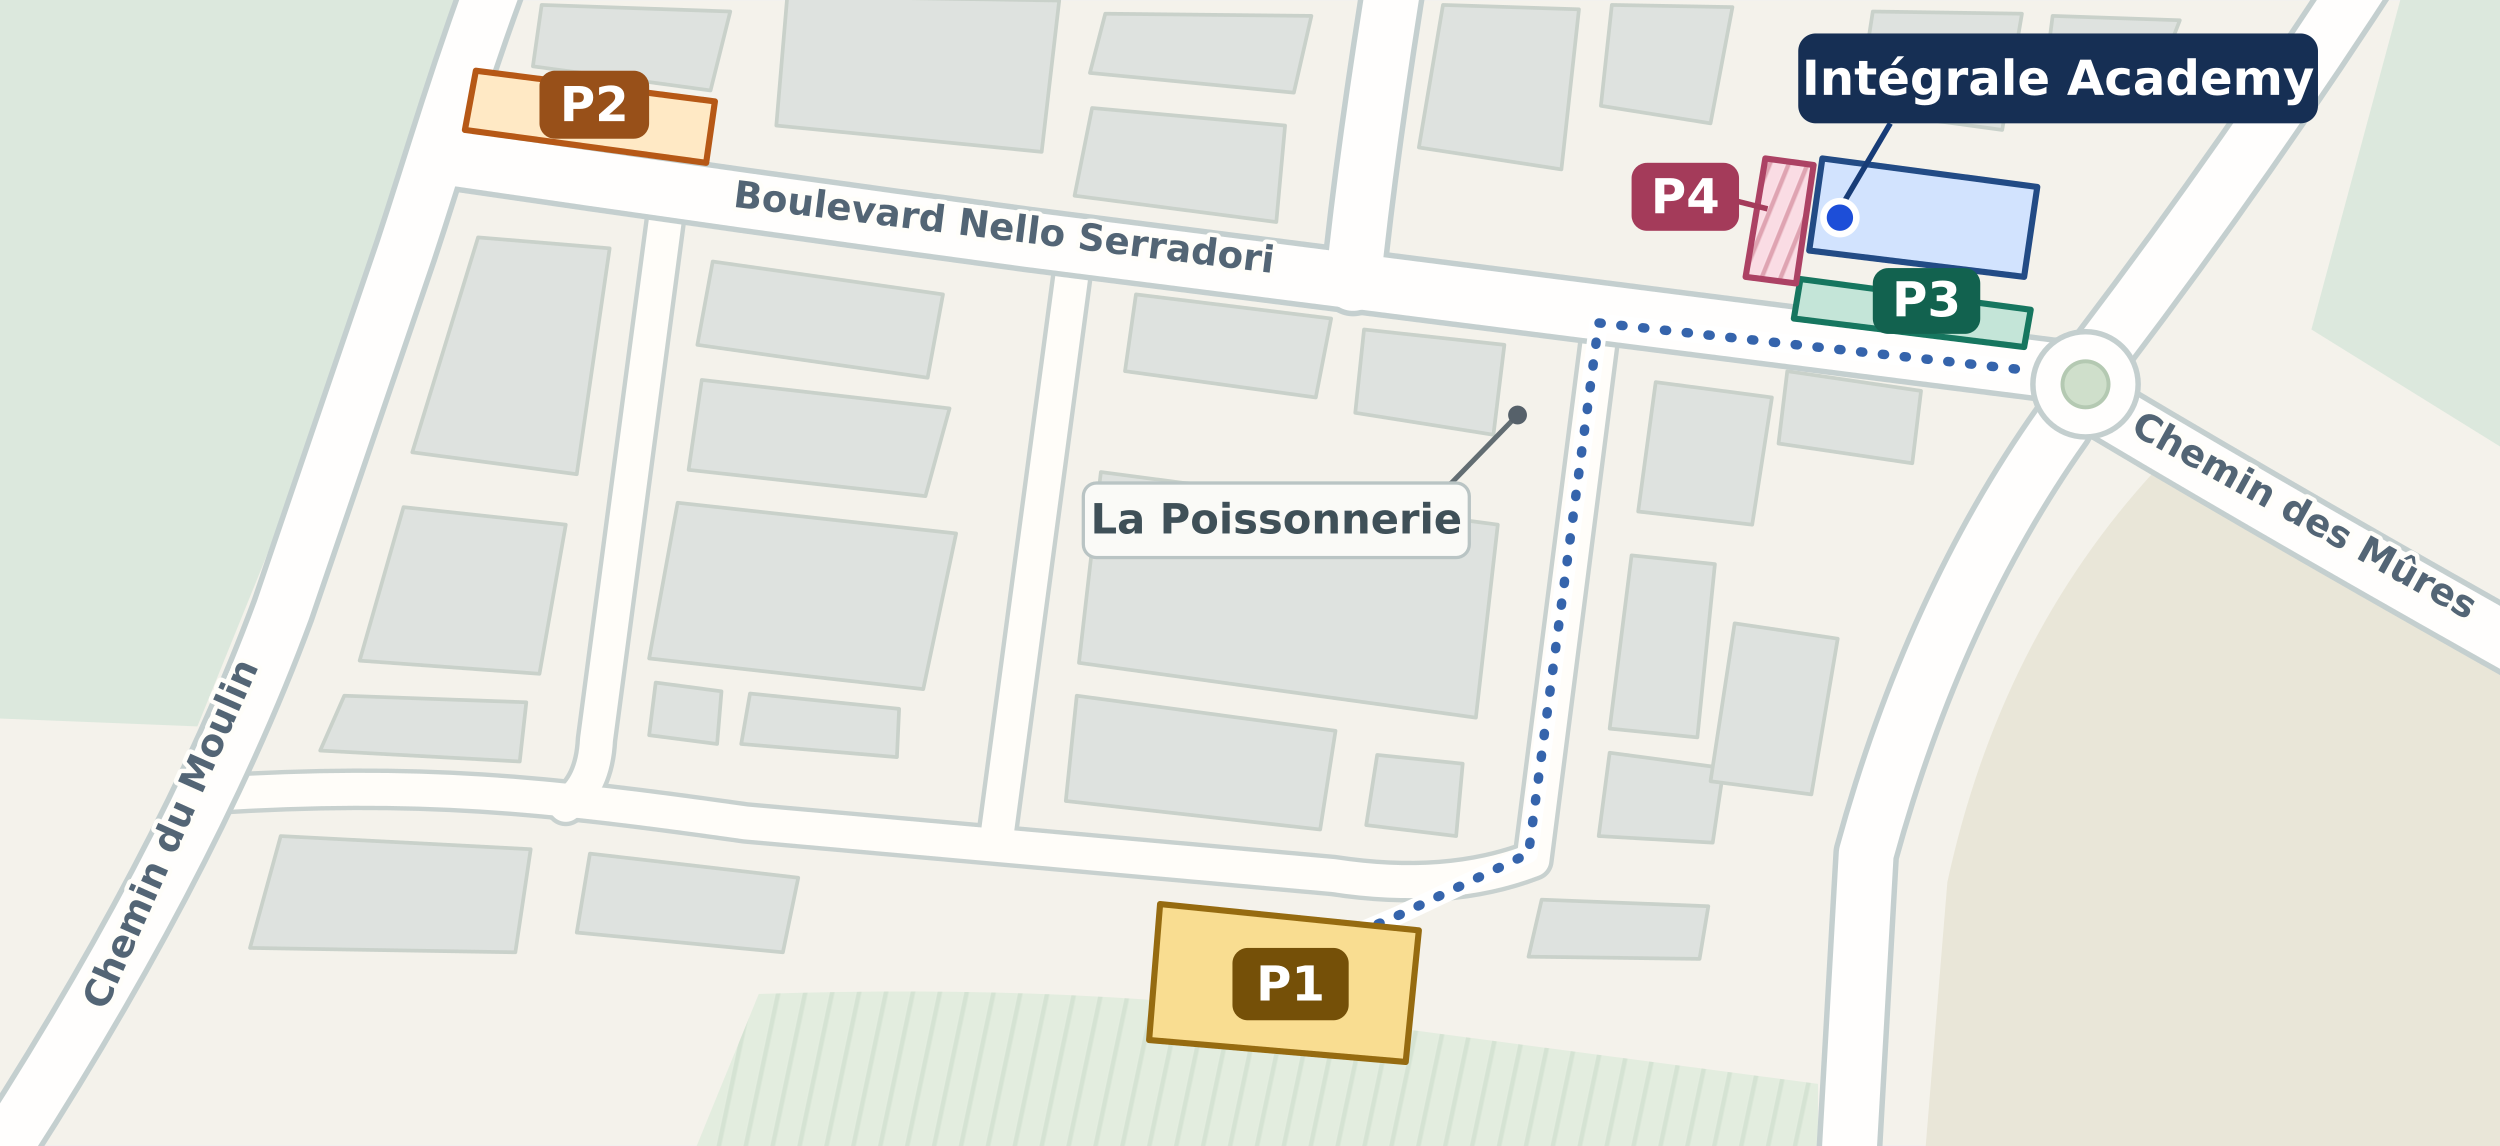
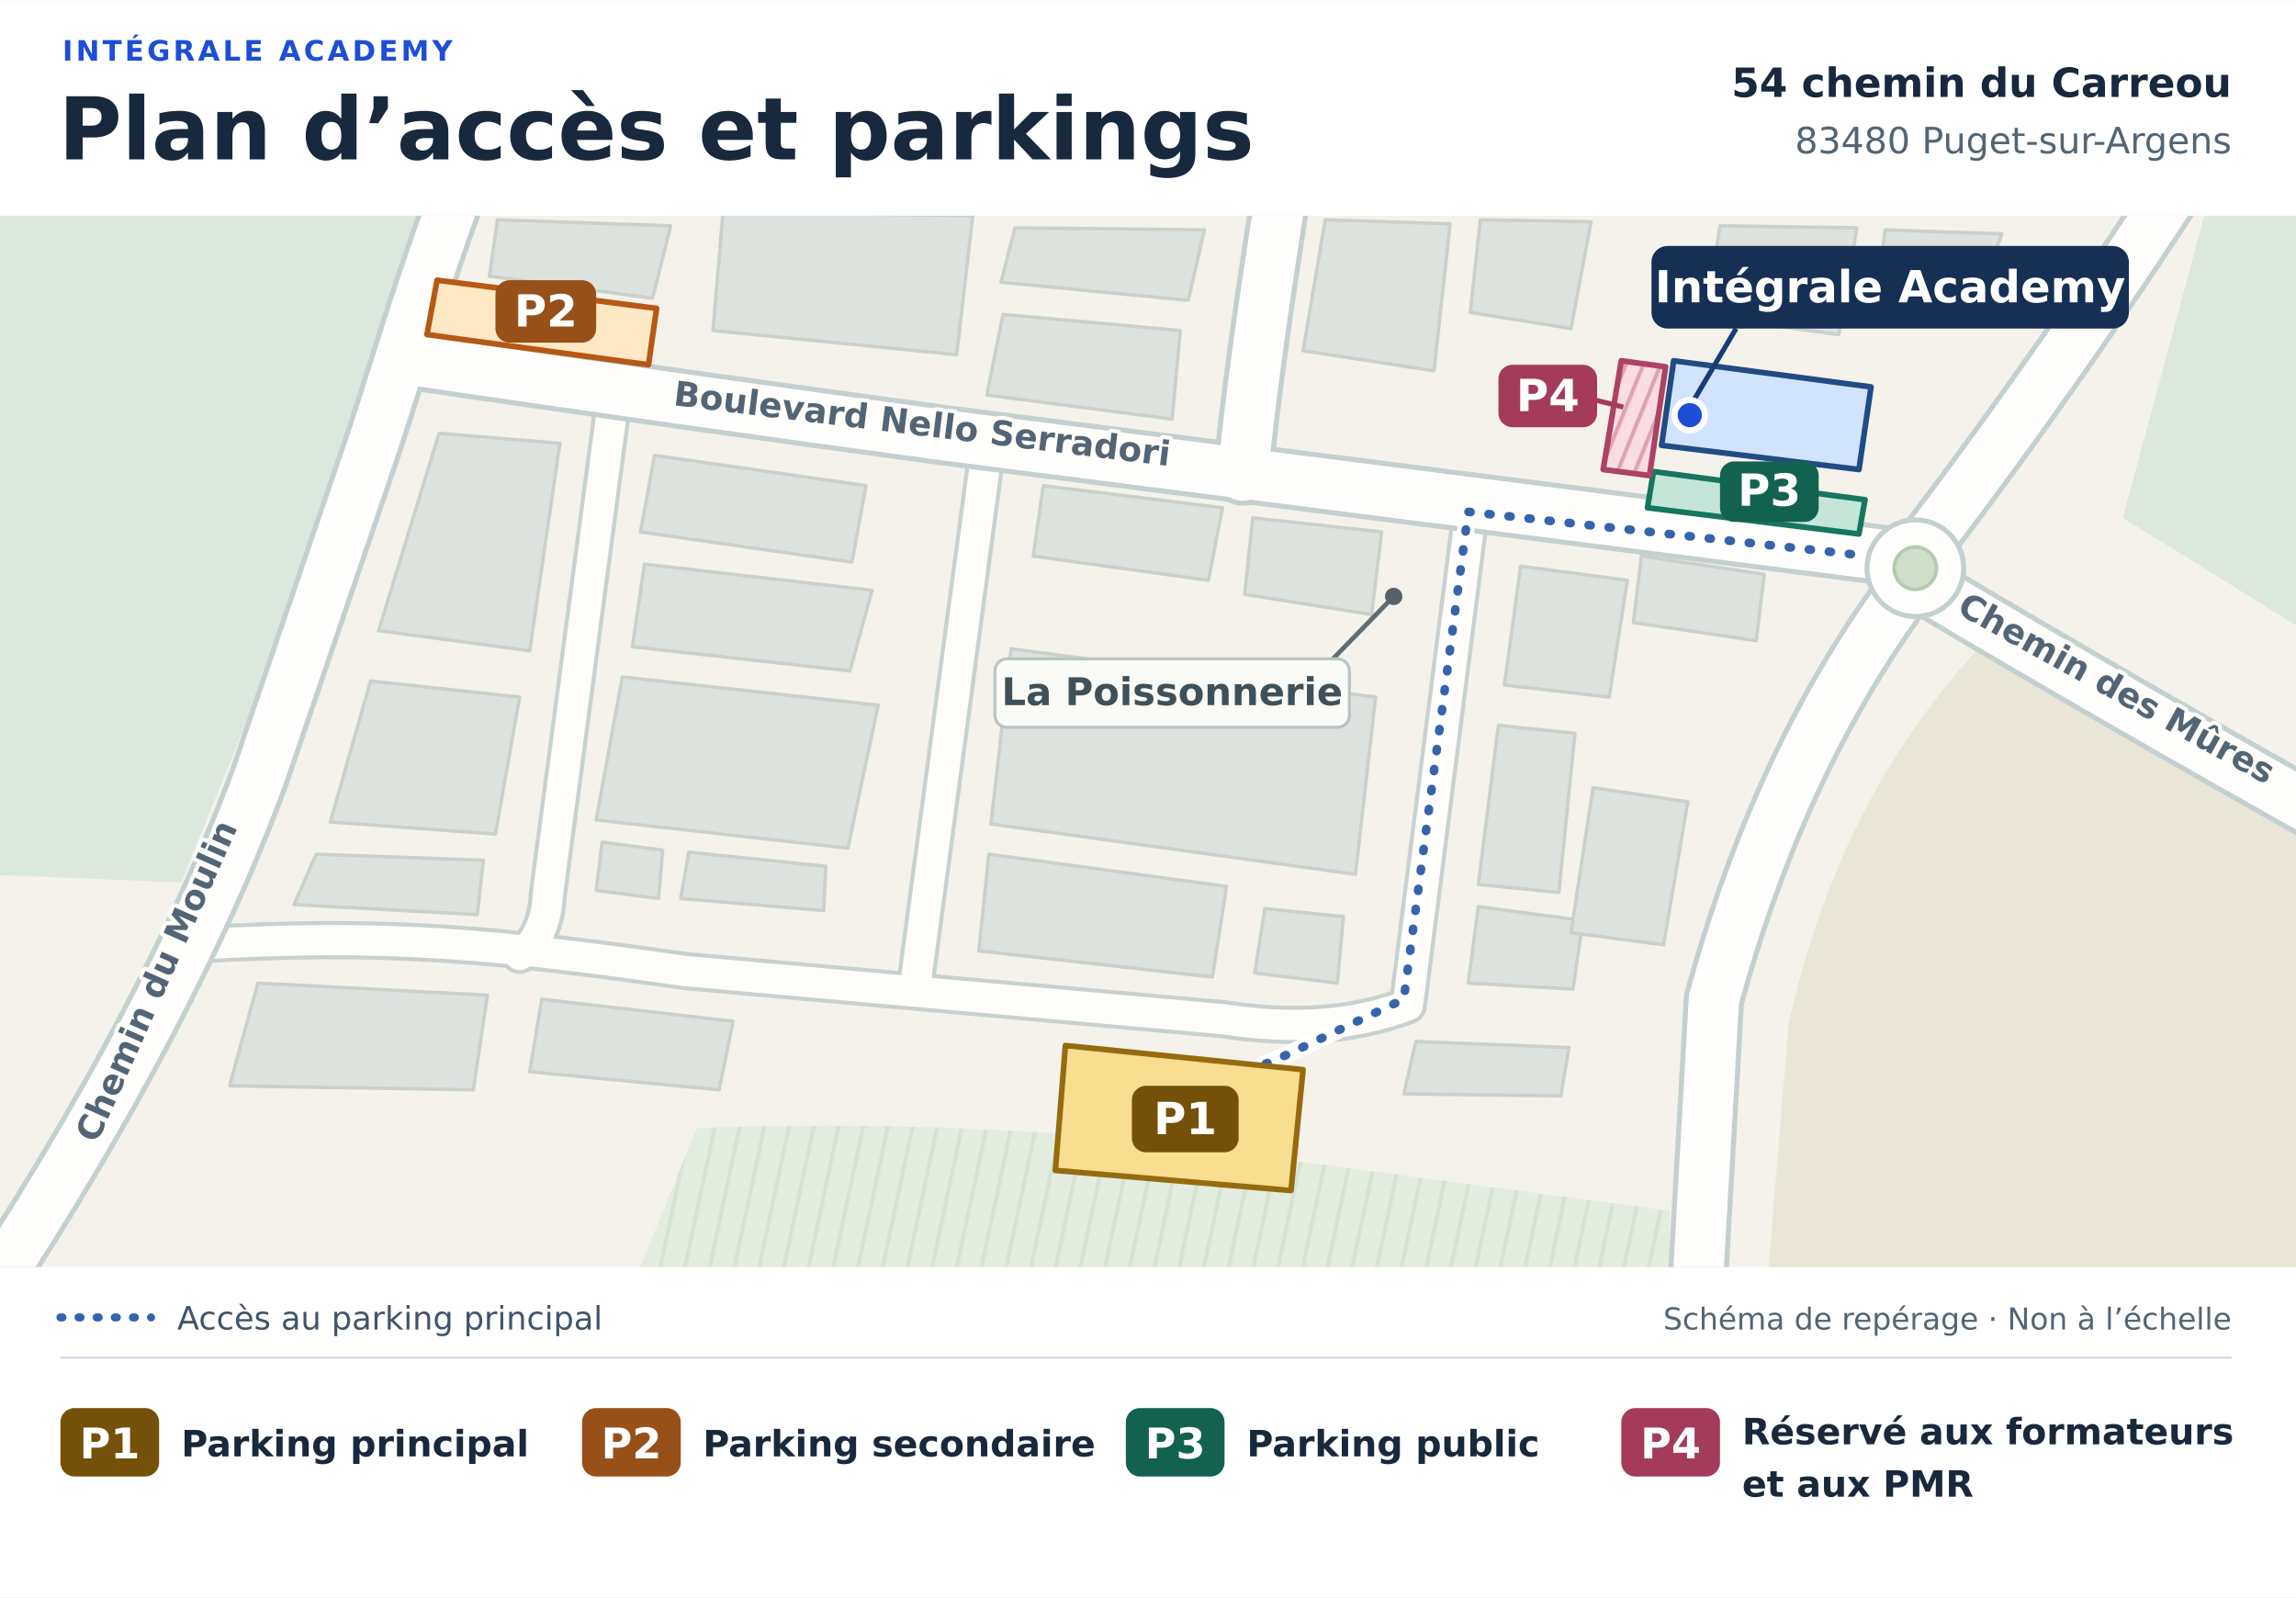
- <svg xmlns="http://www.w3.org/2000/svg" xmlns:xlink="http://www.w3.org/1999/xlink" width="1200" height="550" viewBox="35 89 1140 522" role="img" aria-labelledby="title desc">
+ <svg xmlns="http://www.w3.org/2000/svg" xmlns:xlink="http://www.w3.org/1999/xlink" width="1200" height="835" viewBox="35 -18 1140 793" role="img" aria-labelledby="title desc">
  <defs>
+     <clipPath id="map-frame">
+       <rect x="35" y="89" width="1140" height="522" />
+     </clipPath>
    <pattern id="field" width="12" height="12" patternUnits="userSpaceOnUse" patternTransform="rotate(12)">
      <rect width="12" height="12" fill="#e3eddf" />
      <path d="M2 0v12" stroke="#d5e3d3" stroke-width="2" />
    </pattern>
    <pattern id="reserve" width="8" height="8" patternUnits="userSpaceOnUse" patternTransform="rotate(22)">
      <rect width="8" height="8" fill="#fadce4" />
      <path d="M2 0v8" stroke="#dfa4b2" stroke-width="2" />
    </pattern>
    <g id="site-roads" fill="none" stroke-linecap="round" stroke-linejoin="round">
      <path d="M131 451 C227 445 283 451 375 464 L643 488 Q695 496 734 481 L764 246" />
      <path d="M340 177 L307 426 Q306 447 293 456" />
      <path d="M526 198 L490 467" />
    </g>
    <g id="streets" fill="none" stroke-linejoin="round" stroke-linecap="round">
      <path d="M267 64 C247 115 232 167 220 203 L164 367 Q120 486 26 629" />
      <path d="M235 160 Q378 181 504 198 L974 258" />
      <path d="M673 66 Q658 158 652 218" />
      <path d="M1122 65 Q1060 161 994 248 M996 276 Q1085 329 1201 394 M975 283 Q917 365 886 478 L877 636" />
    </g>
  </defs>
-   <rect x="35" y="89" width="1140" height="522" fill="#f4f2eb" />
-   <path d="M25 77h224q-36 124-83 242l-41 101-100-4z" fill="#dce8dd" />
-   <path d="M381 542q150-5 264 12l219 29v52H343z" fill="url(#field)" />
-   <path d="M1018 303q80 49 166 77v245H912l11-134q24-111 95-188z" fill="#e9e6d8" />
-   <path d="M1130 87h67v219l-108-67z" fill="#dce8dd" />
-   <g fill="#dee2df" stroke="#c9d1ca" stroke-width="1.7" stroke-linejoin="round">
-     <path d="m282 91 86 3-9 36-81-11z m112-4 124 2-8 69-121-12z m145 8 94 1-8 35-93-9z m-6 43 88 8-4 44-92-12z" />
-     <path d="m693 91 62 2-8 73-65-10z m77 0 55 1-10 53-50-8z m119 3 68 1-9 53-66-9z m82 2 58 2-17 44-46-7z" />
-     <path d="m253 197 60 5-15 103-75-10z m-34 123 74 8-12 68-82-6z m-27 86 83 3-3 27-91-5z" />
-     <path d="m360 208 105 15-7 38-105-15z m-5 54 113 13-11 40-108-12z m-11 56 127 14-15 71-125-14z m-10 82 30 4-2 24-31-4z m43 5 68 7-1 22-71-6z" />
-     <path d="m553 223 89 11-7 36-87-12z m104 16 64 7-5 41-63-10z m-120 65 181 24-10 88-181-25z m-11 102 118 16-7 45-116-13z m137 27 39 4-3 33-41-5z" />
-     <path d="m790 263 53 7-9 58-52-6z m-11 79 38 4-8 79-40-4z m-10 90 52 7-5 34-52-3z" />
-     <path d="m850 258 61 9-4 33-61-9z m-24 115 47 7-12 71-46-6z" />
-     <path d="m163 470 114 6-7 47-121-2z m141 8 95 11-7 34-94-9z m434 21 76 3-4 24-78-1z" />
+   <rect x="35" y="-18" width="1140" height="793" fill="#fff" />
+   <g font-family="DejaVu Sans, Arial, sans-serif">
+     <text x="66" y="12" font-size="14" font-weight="bold" letter-spacing="1.5" fill="#1d4ed8">INTÉGRALE ACADEMY</text>
+     <text x="64" y="61" font-size="43" font-weight="bold" fill="#18283d">Plan d’accès et parkings</text>
+     <text x="1143" y="30" text-anchor="end" font-size="20" font-weight="bold" fill="#18283d">54 chemin du Carreou</text>
+     <text x="1143" y="58" text-anchor="end" font-size="18" fill="#536575">83480 Puget-sur-Argens</text>
  </g>
-   <use href="#site-roads" xlink:href="#site-roads" stroke="#c8d1cf" stroke-width="19" />
-   <use href="#site-roads" xlink:href="#site-roads" stroke="#fffdf9" stroke-width="15" />
-   <use href="#streets" xlink:href="#streets" stroke="#c4cfcf" stroke-width="30" />
-   <use href="#streets" xlink:href="#streets" stroke="#fffefd" stroke-width="25" />
-   <circle cx="986" cy="264" r="24" fill="#fffefd" stroke="#c4cfcf" stroke-width="2.5" />
-   <circle cx="986" cy="264" r="10.5" fill="#cfdfcb" stroke="#b4c9b2" stroke-width="1.8" />
-   <path d="M954 257 764 236 732 478 673 506 640 520" fill="none" stroke="white" stroke-width="8.5" stroke-linejoin="round" />
-   <path d="M954 257 764 236 732 478 673 506 640 520" fill="none" stroke="#3564ac" stroke-width="4.3" stroke-dasharray="1 9" stroke-linecap="round" stroke-linejoin="round" />
-   <g font-family="DejaVu Sans, Arial, sans-serif">
-     <g fill="#536575" font-size="17" font-weight="bold" stroke="#fffefa" stroke-width="4" paint-order="stroke" stroke-linejoin="round">
-       <text x="369" y="183" transform="rotate(7 369 183)">Boulevard Nello Serradori</text>
-       <text x="83" y="550" transform="rotate(-66 83 550)">Chemin du Moulin</text>
-       <text x="1006" y="286" transform="rotate(29 1006 286)">Chemin des Mûres</text>
+   <g clip-path="url(#map-frame)">
+     <rect x="35" y="89" width="1140" height="522" fill="#f4f2eb" />
+     <path d="M25 77h224q-36 124-83 242l-41 101-100-4z" fill="#dce8dd" />
+     <path d="M381 542q150-5 264 12l219 29v52H343z" fill="url(#field)" />
+     <path d="M1018 303q80 49 166 77v245H912l11-134q24-111 95-188z" fill="#e9e6d8" />
+     <path d="M1130 87h67v219l-108-67z" fill="#dce8dd" />
+     <g fill="#dee2df" stroke="#c9d1ca" stroke-width="1.7" stroke-linejoin="round">
+       <path d="m282 91 86 3-9 36-81-11z m112-4 124 2-8 69-121-12z m145 8 94 1-8 35-93-9z m-6 43 88 8-4 44-92-12z" />
+       <path d="m693 91 62 2-8 73-65-10z m77 0 55 1-10 53-50-8z m119 3 68 1-9 53-66-9z m82 2 58 2-17 44-46-7z" />
+       <path d="m253 197 60 5-15 103-75-10z m-34 123 74 8-12 68-82-6z m-27 86 83 3-3 27-91-5z" />
+       <path d="m360 208 105 15-7 38-105-15z m-5 54 113 13-11 40-108-12z m-11 56 127 14-15 71-125-14z m-10 82 30 4-2 24-31-4z m43 5 68 7-1 22-71-6z" />
+       <path d="m553 223 89 11-7 36-87-12z m104 16 64 7-5 41-63-10z m-120 65 181 24-10 88-181-25z m-11 102 118 16-7 45-116-13z m137 27 39 4-3 33-41-5z" />
+       <path d="m790 263 53 7-9 58-52-6z m-11 79 38 4-8 79-40-4z m-10 90 52 7-5 34-52-3z" />
+       <path d="m850 258 61 9-4 33-61-9z m-24 115 47 7-12 71-46-6z" />
+       <path d="m163 470 114 6-7 47-121-2z m141 8 95 11-7 34-94-9z m434 21 76 3-4 24-78-1z" />
    </g>
-     <g stroke-width="2.8" stroke-linejoin="round">
-       <path d="m252 121 109 14-4 28-110-15z" fill="#ffe9c5" stroke="#b65816" />
-       <path d="m564 501 118 12-6 60-117-10z" fill="#f9dd91" stroke="#966b10" />
-       <path d="m856 216 105 14-3 17-105-13z" fill="#c4e5d8" stroke="#16765f" />
-       <path d="m840 161 22 3-8 54-23-3z" fill="url(#reserve)" stroke="#ac4264" />
-       <path d="m866 161 98 13-6 41-98-12z" fill="#d2e3fe" stroke="#224b85" />
+     <use href="#site-roads" xlink:href="#site-roads" stroke="#c8d1cf" stroke-width="19" />
+     <use href="#site-roads" xlink:href="#site-roads" stroke="#fffdf9" stroke-width="15" />
+     <use href="#streets" xlink:href="#streets" stroke="#c4cfcf" stroke-width="30" />
+     <use href="#streets" xlink:href="#streets" stroke="#fffefd" stroke-width="25" />
+     <circle cx="986" cy="264" r="24" fill="#fffefd" stroke="#c4cfcf" stroke-width="2.5" />
+     <circle cx="986" cy="264" r="10.5" fill="#cfdfcb" stroke="#b4c9b2" stroke-width="1.8" />
+     <path d="M954 257 764 236 732 478 673 506 640 520" fill="none" stroke="white" stroke-width="8.5" stroke-linejoin="round" />
+     <path d="M954 257 764 236 732 478 673 506 640 520" fill="none" stroke="#3564ac" stroke-width="4.3" stroke-dasharray="1 9" stroke-linecap="round" stroke-linejoin="round" />
+     <g font-family="DejaVu Sans, Arial, sans-serif">
+       <g fill="#536575" font-size="17" font-weight="bold" stroke="#fffefa" stroke-width="4" paint-order="stroke" stroke-linejoin="round">
+         <text x="369" y="183" transform="rotate(7 369 183)">Boulevard Nello Serradori</text>
+         <text x="83" y="550" transform="rotate(-66 83 550)">Chemin du Moulin</text>
+         <text x="1006" y="286" transform="rotate(29 1006 286)">Chemin des Mûres</text>
+       </g>
+       <g stroke-width="2.8" stroke-linejoin="round">
+         <path d="m252 121 109 14-4 28-110-15z" fill="#ffe9c5" stroke="#b65816" />
+         <path d="m564 501 118 12-6 60-117-10z" fill="#f9dd91" stroke="#966b10" />
+         <path d="m856 216 105 14-3 17-105-13z" fill="#c4e5d8" stroke="#16765f" />
+         <path d="m840 161 22 3-8 54-23-3z" fill="url(#reserve)" stroke="#ac4264" />
+         <path d="m866 161 98 13-6 41-98-12z" fill="#d2e3fe" stroke="#224b85" />
+       </g>
+       <g font-weight="bold" font-size="22" text-anchor="middle">
+         <rect x="281" y="121" width="50" height="31" rx="7" fill="#985019" />
+         <text x="306" y="144" fill="white">P2</text>
+         <rect x="597" y="521" width="53" height="33" rx="7" fill="#755008" />
+         <text x="623.5" y="545" fill="white">P1</text>
+         <rect x="889" y="211" width="49" height="30" rx="7" fill="#12624f" />
+         <text x="913.5" y="233" fill="white">P3</text>
+         <path d="m825 180 16 4" stroke="#a43b5a" stroke-width="2.5" />
+         <rect x="779" y="163" width="49" height="31" rx="7" fill="#a43b5a" />
+         <text x="803.5" y="186" fill="white">P4</text>
+       </g>
+       <path d="M874 184 897 145" fill="none" stroke="#173c77" stroke-width="2.5" />
+       <circle cx="874" cy="188" r="7.5" fill="#1d4ed8" stroke="white" stroke-width="3" />
+       <rect x="855" y="104" width="237" height="41" rx="8" fill="#162f54" />
+       <text x="973.5" y="132" text-anchor="middle" font-size="22" font-weight="bold" fill="white">Intégrale Academy</text>
+       <path d="m691 315 36-37" stroke="#626d72" stroke-width="2.3" />
+       <circle cx="727" cy="278" r="4.3" fill="#56616a" />
+       <rect x="529" y="309" width="176" height="34" rx="6" fill="#fafaf7" stroke="#b9c4c4" stroke-width="1.5" />
+       <text x="617" y="332" fill="#3f5058" text-anchor="middle" font-size="19" font-weight="bold">La Poissonnerie</text>
    </g>
-     <g font-weight="bold" font-size="22" text-anchor="middle">
-       <rect x="281" y="121" width="50" height="31" rx="7" fill="#985019" />
-       <text x="306" y="144" fill="white">P2</text>
-       <rect x="597" y="521" width="53" height="33" rx="7" fill="#755008" />
-       <text x="623.5" y="545" fill="white">P1</text>
-       <rect x="889" y="211" width="49" height="30" rx="7" fill="#12624f" />
-       <text x="913.5" y="233" fill="white">P3</text>
-       <path d="m825 180 16 4" stroke="#a43b5a" stroke-width="2.5" />
-       <rect x="779" y="163" width="49" height="31" rx="7" fill="#a43b5a" />
-       <text x="803.5" y="186" fill="white">P4</text>
+   </g>
+   <g font-family="DejaVu Sans, Arial, sans-serif" font-size="18" fill="#19283a">
+     <line x1="65" y1="636" x2="110" y2="636" stroke="#3564ac" stroke-width="4" stroke-dasharray="1 8" stroke-linecap="round" />
+     <text x="123" y="642" font-size="16" fill="#425469">Accès au parking principal</text>
+     <text x="1143" y="642" text-anchor="end" font-size="15" fill="#536575">Schéma de repérage · Non à l’échelle</text>
+     <line x1="65" y1="656" x2="1143" y2="656" stroke="#cdd8e2" />
+     <rect x="65" y="681" width="49" height="34" rx="7" fill="#755008" />
+     <rect x="324" y="681" width="49" height="34" rx="7" fill="#985019" />
+     <rect x="594" y="681" width="49" height="34" rx="7" fill="#12624f" />
+     <rect x="840" y="681" width="49" height="34" rx="7" fill="#a43b5a" />
+     <g fill="white" text-anchor="middle" font-size="21" font-weight="bold">
+       <text x="89.5" y="706">P1</text>
+       <text x="348.5" y="706">P2</text>
+       <text x="618.5" y="706">P3</text>
+       <text x="864.5" y="706">P4</text>
    </g>
-     <path d="M874 184 897 145" fill="none" stroke="#173c77" stroke-width="2.5" />
-     <circle cx="874" cy="188" r="7.5" fill="#1d4ed8" stroke="white" stroke-width="3" />
-     <rect x="855" y="104" width="237" height="41" rx="8" fill="#162f54" />
-     <text x="973.5" y="132" text-anchor="middle" font-size="22" font-weight="bold" fill="white">Intégrale Academy</text>
-     <path d="m691 315 36-37" stroke="#626d72" stroke-width="2.3" />
-     <circle cx="727" cy="278" r="4.3" fill="#56616a" />
-     <rect x="529" y="309" width="176" height="34" rx="6" fill="#fafaf7" stroke="#b9c4c4" stroke-width="1.5" />
-     <text x="617" y="332" fill="#3f5058" text-anchor="middle" font-size="19" font-weight="bold">La Poissonnerie</text>
+     <g font-weight="bold">
+       <text x="125" y="705">Parking principal</text>
+       <text x="384" y="705">Parking secondaire</text>
+       <text x="654" y="705">Parking public</text>
+       <text x="900" y="699">Réservé aux formateurs</text>
+       <text x="900" y="725">et aux PMR</text>
+     </g>
  </g>
</svg>
